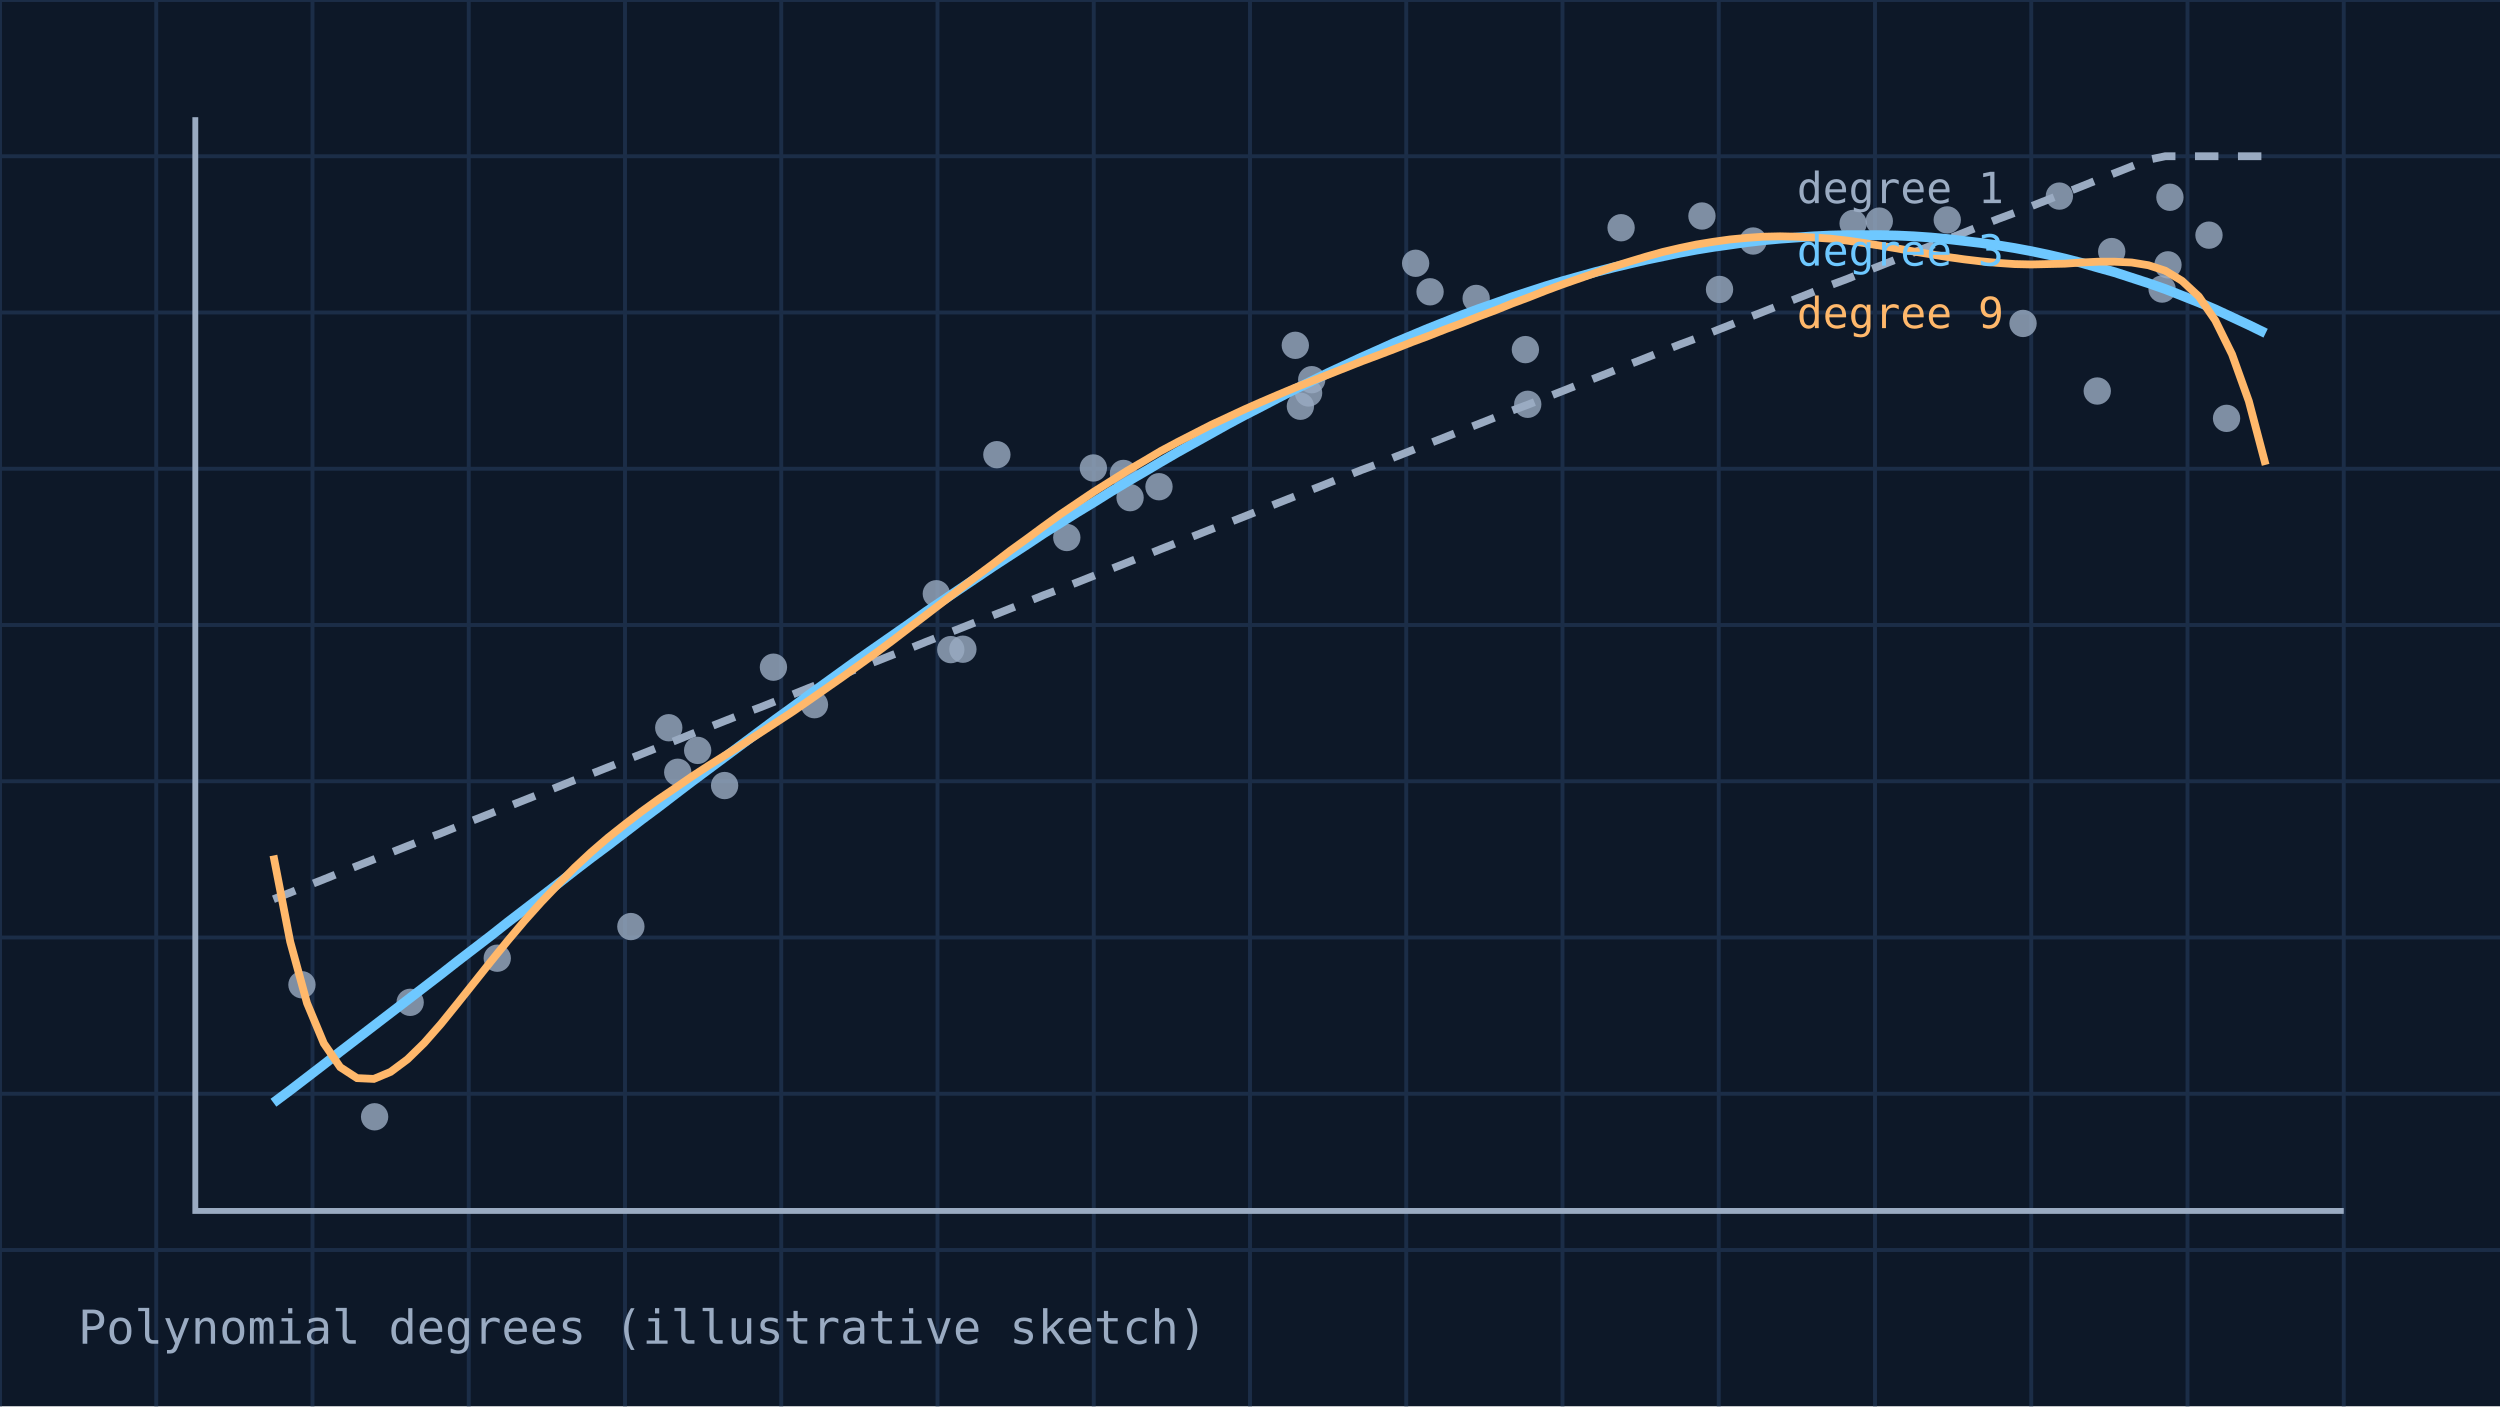
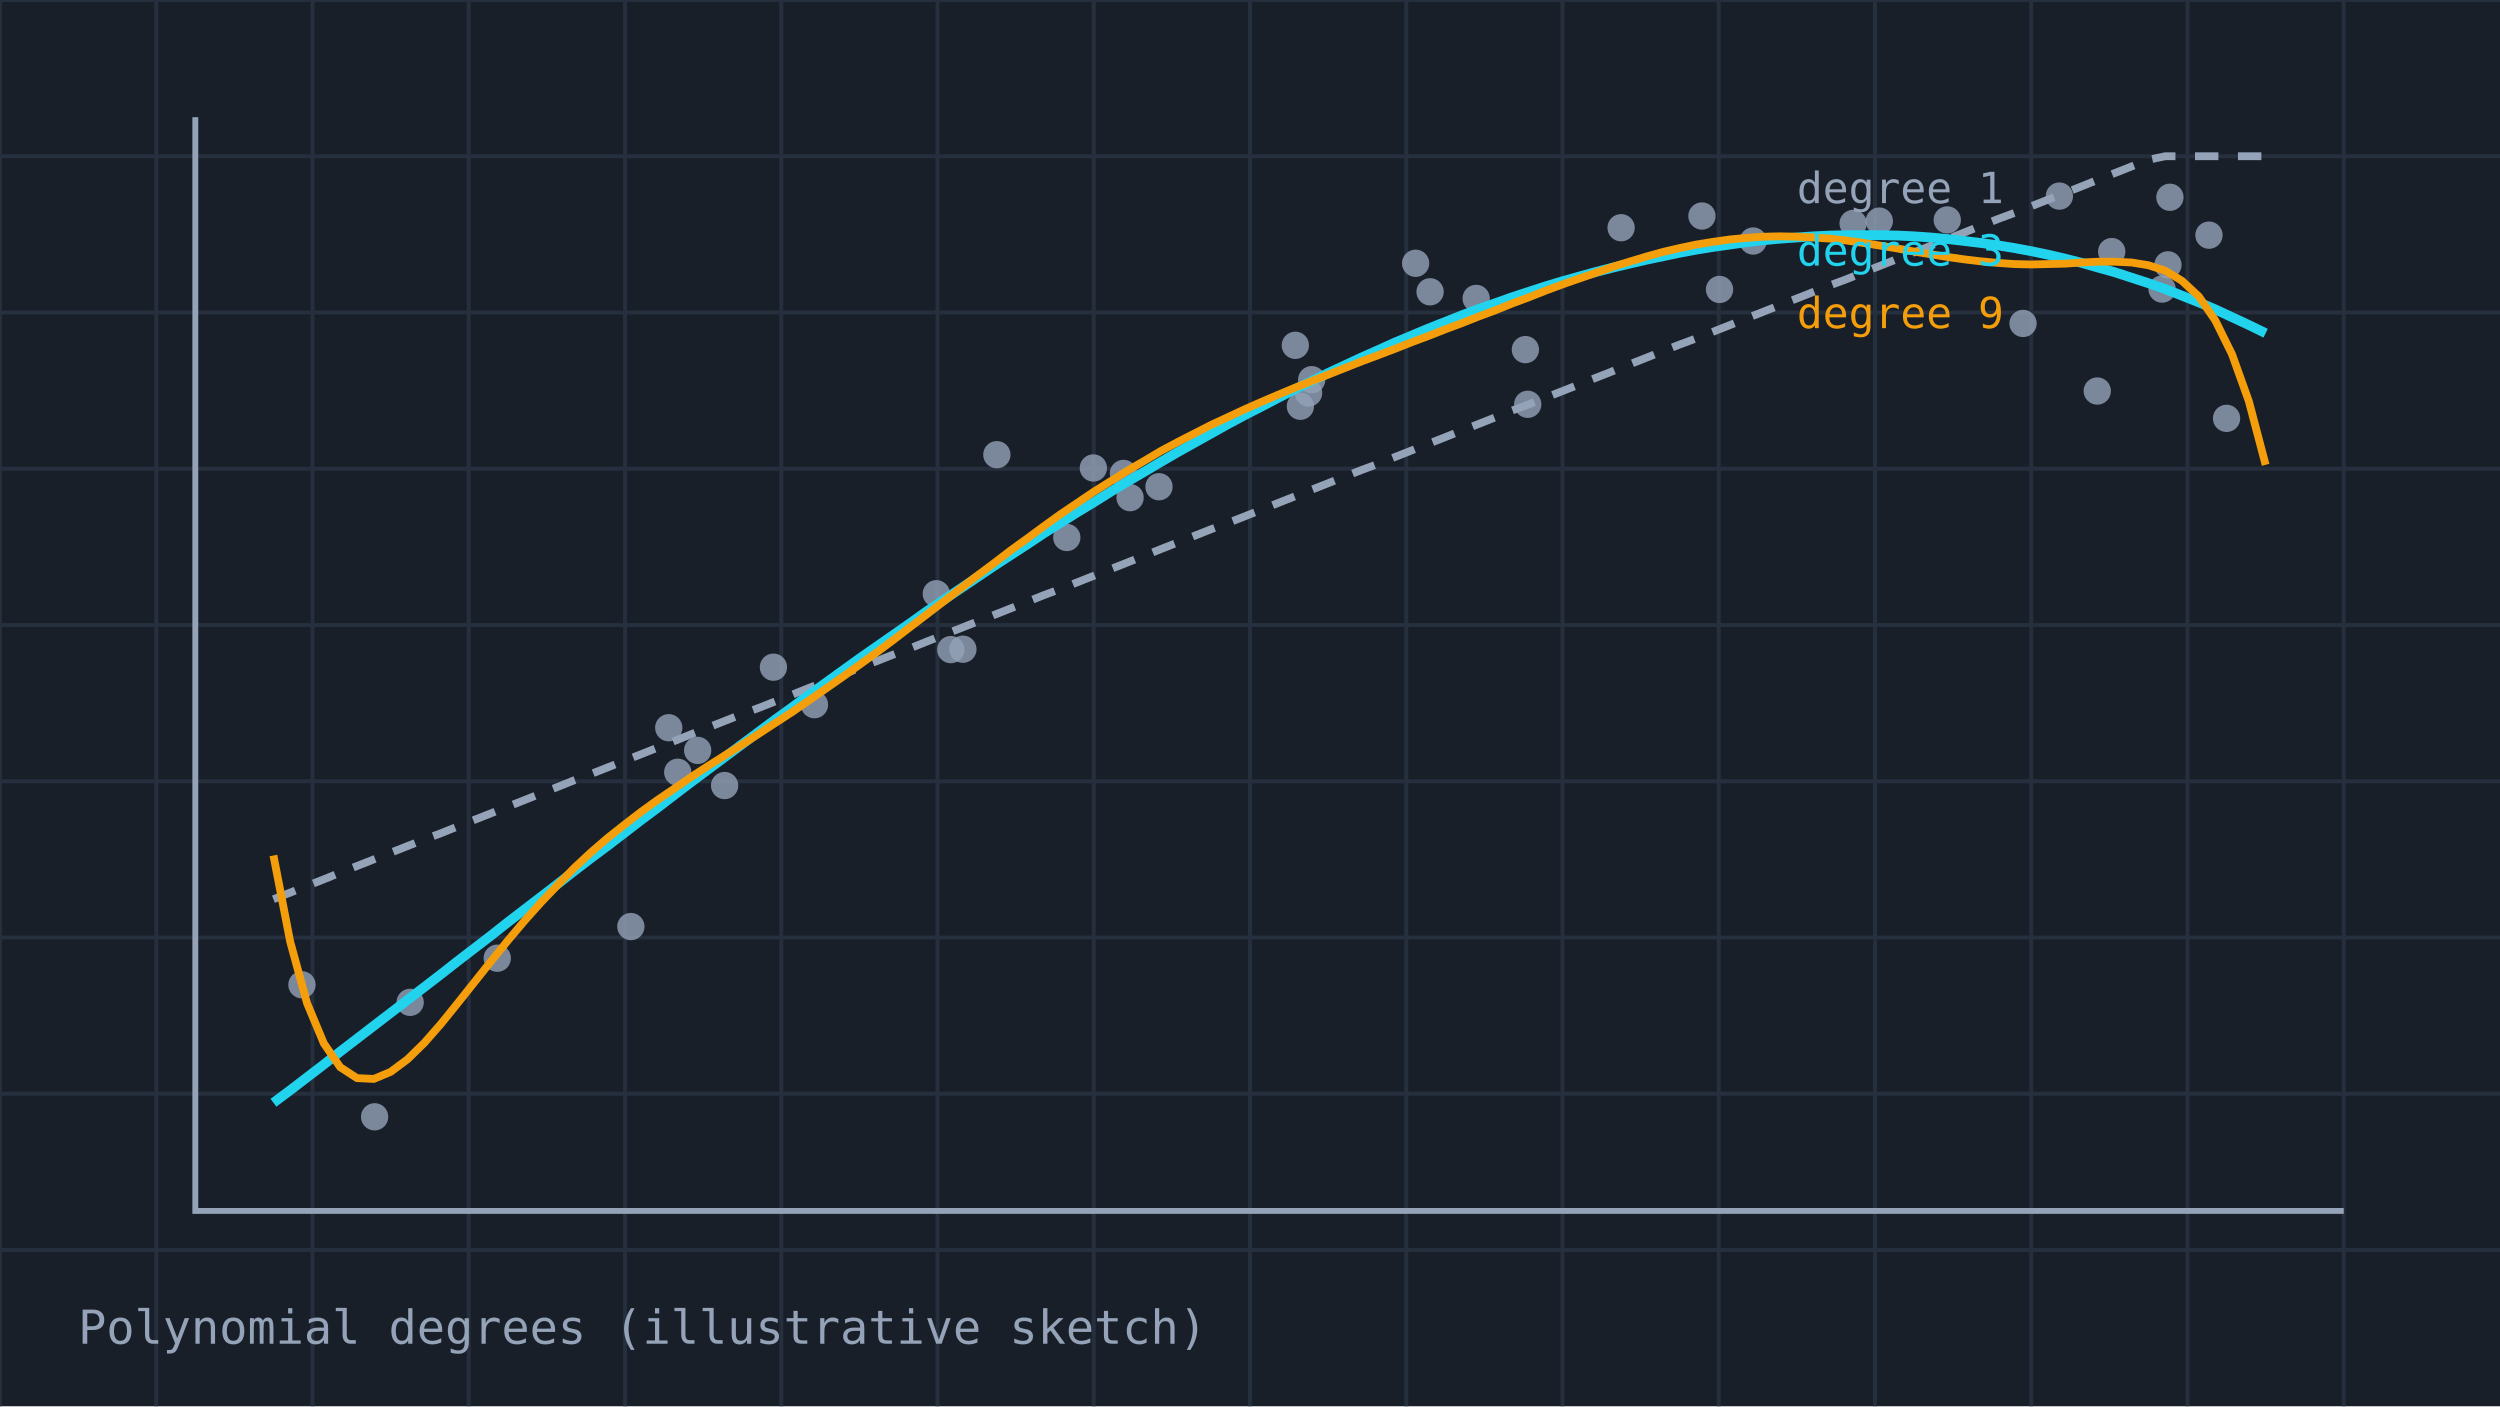
<svg xmlns="http://www.w3.org/2000/svg" viewBox="0 0 640 360" role="img">
-   <rect width="640" height="360" fill="#0d1828" />
-   <path d="M0 0V360" stroke="#1b2d47" stroke-width="1" />
-   <path d="M40 0V360" stroke="#1b2d47" stroke-width="1" />
-   <path d="M80 0V360" stroke="#1b2d47" stroke-width="1" />
-   <path d="M120 0V360" stroke="#1b2d47" stroke-width="1" />
-   <path d="M160 0V360" stroke="#1b2d47" stroke-width="1" />
-   <path d="M200 0V360" stroke="#1b2d47" stroke-width="1" />
-   <path d="M240 0V360" stroke="#1b2d47" stroke-width="1" />
-   <path d="M280 0V360" stroke="#1b2d47" stroke-width="1" />
-   <path d="M320 0V360" stroke="#1b2d47" stroke-width="1" />
-   <path d="M360 0V360" stroke="#1b2d47" stroke-width="1" />
-   <path d="M400 0V360" stroke="#1b2d47" stroke-width="1" />
-   <path d="M440 0V360" stroke="#1b2d47" stroke-width="1" />
-   <path d="M480 0V360" stroke="#1b2d47" stroke-width="1" />
-   <path d="M520 0V360" stroke="#1b2d47" stroke-width="1" />
-   <path d="M560 0V360" stroke="#1b2d47" stroke-width="1" />
-   <path d="M600 0V360" stroke="#1b2d47" stroke-width="1" />
-   <path d="M0 0H640" stroke="#1b2d47" stroke-width="1" />
-   <path d="M0 40H640" stroke="#1b2d47" stroke-width="1" />
-   <path d="M0 80H640" stroke="#1b2d47" stroke-width="1" />
-   <path d="M0 120H640" stroke="#1b2d47" stroke-width="1" />
-   <path d="M0 160H640" stroke="#1b2d47" stroke-width="1" />
-   <path d="M0 200H640" stroke="#1b2d47" stroke-width="1" />
-   <path d="M0 240H640" stroke="#1b2d47" stroke-width="1" />
-   <path d="M0 280H640" stroke="#1b2d47" stroke-width="1" />
-   <path d="M0 320H640" stroke="#1b2d47" stroke-width="1" />
-   <path d="M50 30V310H600" stroke="#9aabc2" stroke-width="1.5" fill="none" />
-   <circle cx="77.3" cy="252.1" r="3.5" fill="#9aabc2" opacity=".8" />
-   <circle cx="95.9" cy="285.9" r="3.5" fill="#9aabc2" opacity=".8" />
-   <circle cx="105.0" cy="256.6" r="3.5" fill="#9aabc2" opacity=".8" />
-   <circle cx="127.3" cy="245.3" r="3.5" fill="#9aabc2" opacity=".8" />
-   <circle cx="161.5" cy="237.2" r="3.5" fill="#9aabc2" opacity=".8" />
-   <circle cx="171.2" cy="186.3" r="3.5" fill="#9aabc2" opacity=".8" />
-   <circle cx="173.5" cy="197.7" r="3.5" fill="#9aabc2" opacity=".8" />
-   <circle cx="178.6" cy="192.1" r="3.5" fill="#9aabc2" opacity=".8" />
-   <circle cx="185.5" cy="201.1" r="3.5" fill="#9aabc2" opacity=".8" />
-   <circle cx="198.0" cy="170.8" r="3.5" fill="#9aabc2" opacity=".8" />
-   <circle cx="208.5" cy="180.4" r="3.5" fill="#9aabc2" opacity=".8" />
-   <circle cx="239.7" cy="152.0" r="3.5" fill="#9aabc2" opacity=".8" />
-   <circle cx="243.4" cy="166.3" r="3.5" fill="#9aabc2" opacity=".8" />
-   <circle cx="246.5" cy="166.2" r="3.5" fill="#9aabc2" opacity=".8" />
-   <circle cx="255.2" cy="116.4" r="3.5" fill="#9aabc2" opacity=".8" />
-   <circle cx="273.1" cy="137.6" r="3.5" fill="#9aabc2" opacity=".8" />
-   <circle cx="279.9" cy="119.8" r="3.5" fill="#9aabc2" opacity=".8" />
-   <circle cx="287.6" cy="121.2" r="3.5" fill="#9aabc2" opacity=".8" />
-   <circle cx="289.3" cy="127.4" r="3.5" fill="#9aabc2" opacity=".8" />
-   <circle cx="296.7" cy="124.6" r="3.5" fill="#9aabc2" opacity=".8" />
-   <circle cx="331.6" cy="88.4" r="3.5" fill="#9aabc2" opacity=".8" />
-   <circle cx="332.9" cy="104.0" r="3.5" fill="#9aabc2" opacity=".8" />
-   <circle cx="335.0" cy="100.6" r="3.5" fill="#9aabc2" opacity=".8" />
-   <circle cx="335.8" cy="97.2" r="3.5" fill="#9aabc2" opacity=".8" />
-   <circle cx="362.4" cy="67.4" r="3.5" fill="#9aabc2" opacity=".8" />
-   <circle cx="366.1" cy="74.7" r="3.5" fill="#9aabc2" opacity=".8" />
-   <circle cx="377.9" cy="76.4" r="3.5" fill="#9aabc2" opacity=".8" />
-   <circle cx="390.5" cy="89.5" r="3.5" fill="#9aabc2" opacity=".8" />
-   <circle cx="391.1" cy="103.5" r="3.5" fill="#9aabc2" opacity=".8" />
-   <circle cx="415.0" cy="58.3" r="3.5" fill="#9aabc2" opacity=".8" />
-   <circle cx="435.7" cy="55.3" r="3.5" fill="#9aabc2" opacity=".8" />
-   <circle cx="440.2" cy="74.1" r="3.5" fill="#9aabc2" opacity=".8" />
-   <circle cx="448.8" cy="61.7" r="3.5" fill="#9aabc2" opacity=".8" />
-   <circle cx="474.4" cy="57.2" r="3.5" fill="#9aabc2" opacity=".8" />
-   <circle cx="481.1" cy="56.6" r="3.5" fill="#9aabc2" opacity=".8" />
-   <circle cx="498.5" cy="56.3" r="3.5" fill="#9aabc2" opacity=".8" />
-   <circle cx="517.9" cy="82.8" r="3.5" fill="#9aabc2" opacity=".8" />
-   <circle cx="527.2" cy="50.2" r="3.5" fill="#9aabc2" opacity=".8" />
-   <circle cx="536.9" cy="100.1" r="3.5" fill="#9aabc2" opacity=".8" />
-   <circle cx="540.6" cy="64.4" r="3.5" fill="#9aabc2" opacity=".8" />
-   <circle cx="553.5" cy="74.0" r="3.5" fill="#9aabc2" opacity=".8" />
-   <circle cx="555.0" cy="67.8" r="3.5" fill="#9aabc2" opacity=".8" />
-   <circle cx="555.5" cy="50.5" r="3.5" fill="#9aabc2" opacity=".8" />
-   <circle cx="565.5" cy="60.2" r="3.5" fill="#9aabc2" opacity=".8" />
-   <circle cx="570.0" cy="107.1" r="3.5" fill="#9aabc2" opacity=".8" />
-   <path d="M70.0 230.2 L74.3 228.5 L78.6 226.8 L82.9 225.1 L87.1 223.4 L91.4 221.7 L95.7 220.0 L100.0 218.3 L104.3 216.6 L108.6 214.9 L112.9 213.3 L117.1 211.6 L121.4 209.9 L125.7 208.2 L130.0 206.5 L134.3 204.8 L138.6 203.1 L142.9 201.4 L147.1 199.7 L151.4 198.1 L155.7 196.4 L160.0 194.7 L164.3 193.0 L168.6 191.3 L172.9 189.6 L177.1 187.9 L181.4 186.2 L185.7 184.5 L190.0 182.8 L194.3 181.2 L198.6 179.5 L202.9 177.8 L207.1 176.1 L211.4 174.4 L215.7 172.7 L220.0 171.0 L224.3 169.3 L228.6 167.6 L232.9 166.0 L237.1 164.3 L241.4 162.6 L245.7 160.9 L250.0 159.2 L254.3 157.5 L258.6 155.8 L262.9 154.1 L267.1 152.4 L271.4 150.8 L275.7 149.1 L280.0 147.4 L284.3 145.7 L288.6 144.0 L292.9 142.3 L297.1 140.6 L301.4 138.9 L305.7 137.2 L310.0 135.5 L314.3 133.9 L318.6 132.2 L322.9 130.5 L327.1 128.8 L331.4 127.1 L335.7 125.4 L340.0 123.7 L344.3 122.0 L348.6 120.3 L352.9 118.7 L357.1 117.0 L361.4 115.3 L365.7 113.6 L370.0 111.9 L374.3 110.2 L378.6 108.5 L382.9 106.8 L387.1 105.1 L391.4 103.5 L395.7 101.8 L400.0 100.1 L404.3 98.4 L408.6 96.7 L412.9 95.0 L417.1 93.3 L421.4 91.6 L425.7 89.9 L430.0 88.2 L434.3 86.6 L438.6 84.9 L442.9 83.2 L447.1 81.5 L451.4 79.8 L455.7 78.1 L460.0 76.4 L464.3 74.7 L468.6 73.0 L472.9 71.4 L477.1 69.7 L481.4 68.0 L485.7 66.3 L490.0 64.6 L494.3 62.9 L498.6 61.2 L502.9 59.5 L507.1 57.8 L511.4 56.1 L515.7 54.5 L520.0 52.8 L524.3 51.1 L528.6 49.4 L532.9 47.7 L537.1 46.0 L541.4 44.3 L545.7 42.6 L550.0 40.9 L554.3 40.0 L558.6 40.0 L562.9 40.0 L567.1 40.0 L571.4 40.0 L575.7 40.0 L580.0 40.0" stroke="#9aabc2" stroke-width="2" fill="none" stroke-dasharray="6 5" />
-   <path d="M70.0 282.3 L74.3 279.1 L78.6 275.8 L82.9 272.5 L87.1 269.2 L91.4 265.9 L95.7 262.6 L100.0 259.3 L104.3 256.0 L108.6 252.7 L112.9 249.4 L117.1 246.1 L121.4 242.8 L125.7 239.5 L130.0 236.1 L134.3 232.8 L138.6 229.5 L142.9 226.2 L147.1 222.9 L151.4 219.6 L155.7 216.4 L160.0 213.1 L164.3 209.8 L168.6 206.6 L172.9 203.3 L177.1 200.1 L181.4 196.9 L185.7 193.7 L190.0 190.5 L194.3 187.3 L198.6 184.1 L202.9 181.0 L207.1 177.9 L211.4 174.8 L215.7 171.7 L220.0 168.6 L224.3 165.6 L228.6 162.6 L232.9 159.6 L237.1 156.6 L241.4 153.7 L245.7 150.8 L250.0 147.9 L254.3 145.0 L258.6 142.2 L262.9 139.4 L267.1 136.6 L271.4 133.9 L275.7 131.2 L280.0 128.6 L284.3 125.9 L288.6 123.3 L292.9 120.8 L297.1 118.3 L301.4 115.8 L305.7 113.4 L310.0 111.0 L314.3 108.6 L318.6 106.3 L322.9 104.1 L327.1 101.9 L331.4 99.7 L335.7 97.6 L340.0 95.5 L344.3 93.5 L348.6 91.5 L352.9 89.6 L357.1 87.7 L361.4 85.9 L365.7 84.1 L370.0 82.4 L374.3 80.7 L378.6 79.1 L382.9 77.6 L387.1 76.1 L391.4 74.7 L395.7 73.3 L400.0 72.0 L404.3 70.8 L408.6 69.6 L412.9 68.5 L417.1 67.5 L421.4 66.5 L425.7 65.6 L430.0 64.7 L434.3 63.9 L438.6 63.2 L442.9 62.6 L447.1 62.0 L451.4 61.5 L455.7 61.1 L460.0 60.8 L464.3 60.5 L468.6 60.3 L472.9 60.2 L477.1 60.2 L481.4 60.2 L485.7 60.3 L490.0 60.5 L494.3 60.8 L498.6 61.2 L502.9 61.7 L507.1 62.2 L511.4 62.8 L515.7 63.5 L520.0 64.3 L524.3 65.2 L528.6 66.2 L532.9 67.3 L537.1 68.5 L541.4 69.7 L545.7 71.1 L550.0 72.5 L554.3 74.0 L558.6 75.7 L562.9 77.4 L567.1 79.2 L571.4 81.2 L575.7 83.2 L580.0 85.3" stroke="#6ec8ff" stroke-width="2.5" fill="none" stroke-dasharray="" />
-   <path d="M70.0 219.0 L74.3 241.1 L78.6 256.8 L82.9 267.1 L87.1 273.2 L91.4 276.0 L95.7 276.2 L100.0 274.4 L104.3 271.2 L108.6 267.0 L112.9 262.1 L117.1 256.9 L121.4 251.5 L125.7 246.1 L130.0 240.8 L134.3 235.7 L138.6 230.9 L142.9 226.4 L147.1 222.1 L151.4 218.1 L155.7 214.4 L160.0 211.0 L164.3 207.7 L168.6 204.6 L172.9 201.7 L177.1 198.8 L181.4 196.0 L185.7 193.3 L190.0 190.6 L194.3 187.8 L198.6 185.0 L202.9 182.2 L207.1 179.3 L211.4 176.3 L215.7 173.3 L220.0 170.2 L224.3 167.1 L228.6 163.9 L232.9 160.6 L237.1 157.4 L241.4 154.1 L245.7 150.8 L250.0 147.5 L254.3 144.3 L258.6 141.0 L262.9 137.9 L267.1 134.8 L271.4 131.7 L275.7 128.8 L280.0 125.9 L284.3 123.2 L288.6 120.5 L292.9 118.0 L297.1 115.5 L301.4 113.2 L305.7 111.0 L310.0 108.8 L314.3 106.8 L318.6 104.8 L322.9 102.9 L327.1 101.1 L331.4 99.3 L335.7 97.6 L340.0 95.9 L344.3 94.2 L348.6 92.5 L352.9 90.9 L357.1 89.3 L361.4 87.6 L365.7 86.0 L370.0 84.3 L374.3 82.7 L378.6 81.0 L382.9 79.4 L387.1 77.7 L391.4 76.1 L395.7 74.4 L400.0 72.8 L404.3 71.3 L408.6 69.8 L412.9 68.3 L417.1 67.0 L421.4 65.7 L425.7 64.5 L430.0 63.5 L434.3 62.6 L438.6 61.9 L442.9 61.3 L447.1 60.9 L451.4 60.6 L455.7 60.5 L460.0 60.6 L464.3 60.8 L468.6 61.1 L472.9 61.6 L477.1 62.2 L481.4 62.9 L485.7 63.6 L490.0 64.4 L494.3 65.1 L498.6 65.8 L502.9 66.4 L507.1 66.9 L511.4 67.3 L515.7 67.6 L520.0 67.7 L524.3 67.6 L528.6 67.5 L532.9 67.2 L537.1 67.0 L541.4 67.0 L545.7 67.2 L550.0 67.9 L554.3 69.3 L558.6 71.9 L562.9 75.9 L567.1 82.0 L571.4 90.7 L575.7 102.7 L580.0 119.0" stroke="#ffb86b" stroke-width="2" fill="none" stroke-dasharray="" />
+   <rect width="640" height="360" fill="#191F29" />
+   <path d="M0 0V360" stroke="#262F3D" stroke-width="1" />
+   <path d="M40 0V360" stroke="#262F3D" stroke-width="1" />
+   <path d="M80 0V360" stroke="#262F3D" stroke-width="1" />
+   <path d="M120 0V360" stroke="#262F3D" stroke-width="1" />
+   <path d="M160 0V360" stroke="#262F3D" stroke-width="1" />
+   <path d="M200 0V360" stroke="#262F3D" stroke-width="1" />
+   <path d="M240 0V360" stroke="#262F3D" stroke-width="1" />
+   <path d="M280 0V360" stroke="#262F3D" stroke-width="1" />
+   <path d="M320 0V360" stroke="#262F3D" stroke-width="1" />
+   <path d="M360 0V360" stroke="#262F3D" stroke-width="1" />
+   <path d="M400 0V360" stroke="#262F3D" stroke-width="1" />
+   <path d="M440 0V360" stroke="#262F3D" stroke-width="1" />
+   <path d="M480 0V360" stroke="#262F3D" stroke-width="1" />
+   <path d="M520 0V360" stroke="#262F3D" stroke-width="1" />
+   <path d="M560 0V360" stroke="#262F3D" stroke-width="1" />
+   <path d="M600 0V360" stroke="#262F3D" stroke-width="1" />
+   <path d="M0 0H640" stroke="#262F3D" stroke-width="1" />
+   <path d="M0 40H640" stroke="#262F3D" stroke-width="1" />
+   <path d="M0 80H640" stroke="#262F3D" stroke-width="1" />
+   <path d="M0 120H640" stroke="#262F3D" stroke-width="1" />
+   <path d="M0 160H640" stroke="#262F3D" stroke-width="1" />
+   <path d="M0 200H640" stroke="#262F3D" stroke-width="1" />
+   <path d="M0 240H640" stroke="#262F3D" stroke-width="1" />
+   <path d="M0 280H640" stroke="#262F3D" stroke-width="1" />
+   <path d="M0 320H640" stroke="#262F3D" stroke-width="1" />
+   <path d="M50 30V310H600" stroke="#94A3B8" stroke-width="1.5" fill="none" />
+   <circle cx="77.3" cy="252.1" r="3.5" fill="#94A3B8" opacity=".8" />
+   <circle cx="95.9" cy="285.9" r="3.5" fill="#94A3B8" opacity=".8" />
+   <circle cx="105.0" cy="256.6" r="3.5" fill="#94A3B8" opacity=".8" />
+   <circle cx="127.3" cy="245.3" r="3.5" fill="#94A3B8" opacity=".8" />
+   <circle cx="161.5" cy="237.2" r="3.5" fill="#94A3B8" opacity=".8" />
+   <circle cx="171.2" cy="186.3" r="3.5" fill="#94A3B8" opacity=".8" />
+   <circle cx="173.5" cy="197.7" r="3.5" fill="#94A3B8" opacity=".8" />
+   <circle cx="178.6" cy="192.1" r="3.5" fill="#94A3B8" opacity=".8" />
+   <circle cx="185.5" cy="201.1" r="3.5" fill="#94A3B8" opacity=".8" />
+   <circle cx="198.0" cy="170.8" r="3.5" fill="#94A3B8" opacity=".8" />
+   <circle cx="208.5" cy="180.4" r="3.5" fill="#94A3B8" opacity=".8" />
+   <circle cx="239.7" cy="152.0" r="3.5" fill="#94A3B8" opacity=".8" />
+   <circle cx="243.4" cy="166.3" r="3.5" fill="#94A3B8" opacity=".8" />
+   <circle cx="246.5" cy="166.2" r="3.5" fill="#94A3B8" opacity=".8" />
+   <circle cx="255.2" cy="116.4" r="3.5" fill="#94A3B8" opacity=".8" />
+   <circle cx="273.1" cy="137.6" r="3.5" fill="#94A3B8" opacity=".8" />
+   <circle cx="279.9" cy="119.8" r="3.5" fill="#94A3B8" opacity=".8" />
+   <circle cx="287.6" cy="121.2" r="3.5" fill="#94A3B8" opacity=".8" />
+   <circle cx="289.3" cy="127.4" r="3.5" fill="#94A3B8" opacity=".8" />
+   <circle cx="296.7" cy="124.6" r="3.5" fill="#94A3B8" opacity=".8" />
+   <circle cx="331.6" cy="88.4" r="3.5" fill="#94A3B8" opacity=".8" />
+   <circle cx="332.9" cy="104.0" r="3.5" fill="#94A3B8" opacity=".8" />
+   <circle cx="335.0" cy="100.6" r="3.5" fill="#94A3B8" opacity=".8" />
+   <circle cx="335.8" cy="97.2" r="3.5" fill="#94A3B8" opacity=".8" />
+   <circle cx="362.4" cy="67.4" r="3.5" fill="#94A3B8" opacity=".8" />
+   <circle cx="366.1" cy="74.7" r="3.5" fill="#94A3B8" opacity=".8" />
+   <circle cx="377.9" cy="76.4" r="3.5" fill="#94A3B8" opacity=".8" />
+   <circle cx="390.5" cy="89.5" r="3.5" fill="#94A3B8" opacity=".8" />
+   <circle cx="391.1" cy="103.5" r="3.5" fill="#94A3B8" opacity=".8" />
+   <circle cx="415.0" cy="58.3" r="3.5" fill="#94A3B8" opacity=".8" />
+   <circle cx="435.7" cy="55.3" r="3.5" fill="#94A3B8" opacity=".8" />
+   <circle cx="440.2" cy="74.1" r="3.5" fill="#94A3B8" opacity=".8" />
+   <circle cx="448.8" cy="61.7" r="3.5" fill="#94A3B8" opacity=".8" />
+   <circle cx="474.4" cy="57.2" r="3.5" fill="#94A3B8" opacity=".8" />
+   <circle cx="481.1" cy="56.6" r="3.5" fill="#94A3B8" opacity=".8" />
+   <circle cx="498.5" cy="56.3" r="3.5" fill="#94A3B8" opacity=".8" />
+   <circle cx="517.9" cy="82.8" r="3.5" fill="#94A3B8" opacity=".8" />
+   <circle cx="527.2" cy="50.2" r="3.5" fill="#94A3B8" opacity=".8" />
+   <circle cx="536.9" cy="100.1" r="3.5" fill="#94A3B8" opacity=".8" />
+   <circle cx="540.6" cy="64.4" r="3.5" fill="#94A3B8" opacity=".8" />
+   <circle cx="553.5" cy="74.0" r="3.5" fill="#94A3B8" opacity=".8" />
+   <circle cx="555.0" cy="67.8" r="3.5" fill="#94A3B8" opacity=".8" />
+   <circle cx="555.5" cy="50.5" r="3.5" fill="#94A3B8" opacity=".8" />
+   <circle cx="565.5" cy="60.2" r="3.5" fill="#94A3B8" opacity=".8" />
+   <circle cx="570.0" cy="107.1" r="3.5" fill="#94A3B8" opacity=".8" />
+   <path d="M70.0 230.2 L74.3 228.5 L78.6 226.8 L82.9 225.1 L87.1 223.4 L91.4 221.7 L95.7 220.0 L100.0 218.3 L104.3 216.6 L108.6 214.9 L112.9 213.3 L117.1 211.6 L121.4 209.9 L125.7 208.2 L130.0 206.5 L134.3 204.8 L138.6 203.1 L142.9 201.4 L147.1 199.7 L151.4 198.1 L155.7 196.4 L160.0 194.7 L164.3 193.0 L168.6 191.3 L172.9 189.6 L177.1 187.9 L181.4 186.2 L185.7 184.5 L190.0 182.8 L194.3 181.2 L198.6 179.5 L202.9 177.8 L207.1 176.1 L211.4 174.4 L215.7 172.7 L220.0 171.0 L224.3 169.3 L228.6 167.6 L232.9 166.0 L237.1 164.3 L241.4 162.6 L245.7 160.9 L250.0 159.2 L254.3 157.5 L258.6 155.8 L262.9 154.1 L267.1 152.4 L271.4 150.8 L275.7 149.1 L280.0 147.4 L284.3 145.7 L288.6 144.0 L292.9 142.3 L297.1 140.6 L301.4 138.9 L305.7 137.2 L310.0 135.5 L314.3 133.9 L318.6 132.2 L322.9 130.5 L327.1 128.8 L331.4 127.1 L335.7 125.4 L340.0 123.7 L344.3 122.0 L348.6 120.3 L352.9 118.7 L357.1 117.0 L361.4 115.3 L365.7 113.6 L370.0 111.9 L374.3 110.2 L378.6 108.5 L382.9 106.8 L387.1 105.1 L391.4 103.5 L395.7 101.8 L400.0 100.1 L404.3 98.4 L408.6 96.7 L412.9 95.0 L417.1 93.3 L421.4 91.6 L425.7 89.9 L430.0 88.2 L434.3 86.6 L438.6 84.9 L442.9 83.2 L447.1 81.5 L451.4 79.8 L455.7 78.1 L460.0 76.4 L464.3 74.7 L468.6 73.0 L472.9 71.4 L477.1 69.7 L481.4 68.0 L485.7 66.3 L490.0 64.6 L494.3 62.9 L498.6 61.2 L502.9 59.5 L507.1 57.8 L511.4 56.1 L515.7 54.5 L520.0 52.8 L524.3 51.1 L528.6 49.4 L532.9 47.7 L537.1 46.0 L541.4 44.3 L545.7 42.6 L550.0 40.9 L554.3 40.0 L558.6 40.0 L562.9 40.0 L567.1 40.0 L571.4 40.0 L575.7 40.0 L580.0 40.0" stroke="#94A3B8" stroke-width="2" fill="none" stroke-dasharray="6 5" />
+   <path d="M70.0 282.3 L74.3 279.1 L78.6 275.8 L82.9 272.5 L87.1 269.2 L91.4 265.9 L95.7 262.6 L100.0 259.3 L104.3 256.0 L108.6 252.7 L112.9 249.4 L117.1 246.1 L121.4 242.8 L125.7 239.5 L130.0 236.1 L134.3 232.8 L138.6 229.5 L142.9 226.2 L147.1 222.9 L151.4 219.6 L155.7 216.4 L160.0 213.1 L164.3 209.8 L168.6 206.6 L172.9 203.3 L177.1 200.1 L181.4 196.9 L185.7 193.7 L190.0 190.5 L194.3 187.3 L198.6 184.1 L202.9 181.0 L207.1 177.9 L211.4 174.8 L215.7 171.7 L220.0 168.6 L224.3 165.6 L228.6 162.6 L232.9 159.6 L237.1 156.6 L241.4 153.7 L245.7 150.8 L250.0 147.9 L254.3 145.0 L258.6 142.2 L262.9 139.4 L267.1 136.6 L271.4 133.9 L275.7 131.2 L280.0 128.6 L284.3 125.9 L288.6 123.3 L292.9 120.8 L297.1 118.3 L301.4 115.8 L305.7 113.4 L310.0 111.0 L314.3 108.6 L318.6 106.3 L322.9 104.1 L327.1 101.9 L331.4 99.7 L335.7 97.6 L340.0 95.5 L344.3 93.5 L348.6 91.5 L352.9 89.6 L357.1 87.7 L361.4 85.9 L365.7 84.1 L370.0 82.4 L374.3 80.7 L378.6 79.1 L382.9 77.6 L387.1 76.1 L391.4 74.7 L395.7 73.3 L400.0 72.0 L404.3 70.8 L408.6 69.6 L412.9 68.5 L417.1 67.5 L421.4 66.5 L425.7 65.6 L430.0 64.7 L434.3 63.9 L438.6 63.2 L442.9 62.6 L447.1 62.0 L451.4 61.5 L455.7 61.1 L460.0 60.8 L464.3 60.5 L468.6 60.3 L472.9 60.2 L477.1 60.2 L481.4 60.2 L485.7 60.3 L490.0 60.5 L494.3 60.8 L498.6 61.2 L502.9 61.7 L507.1 62.2 L511.4 62.8 L515.7 63.5 L520.0 64.3 L524.3 65.2 L528.6 66.2 L532.9 67.3 L537.1 68.5 L541.4 69.7 L545.7 71.1 L550.0 72.5 L554.3 74.0 L558.6 75.7 L562.9 77.4 L567.1 79.2 L571.4 81.2 L575.7 83.2 L580.0 85.3" stroke="#22D3EE" stroke-width="2.5" fill="none" stroke-dasharray="" />
+   <path d="M70.0 219.0 L74.3 241.1 L78.6 256.8 L82.9 267.1 L87.1 273.2 L91.4 276.0 L95.7 276.2 L100.0 274.4 L104.3 271.2 L108.6 267.0 L112.9 262.1 L117.1 256.9 L121.4 251.5 L125.7 246.1 L130.0 240.8 L134.3 235.7 L138.6 230.9 L142.9 226.4 L147.1 222.1 L151.4 218.1 L155.7 214.4 L160.0 211.0 L164.3 207.7 L168.6 204.6 L172.9 201.7 L177.1 198.8 L181.4 196.0 L185.7 193.3 L190.0 190.6 L194.3 187.8 L198.6 185.0 L202.9 182.2 L207.1 179.3 L211.4 176.3 L215.7 173.3 L220.0 170.2 L224.3 167.1 L228.6 163.9 L232.9 160.6 L237.1 157.4 L241.4 154.1 L245.7 150.8 L250.0 147.5 L254.3 144.3 L258.6 141.0 L262.9 137.9 L267.1 134.8 L271.4 131.7 L275.7 128.8 L280.0 125.9 L284.3 123.2 L288.6 120.5 L292.9 118.0 L297.1 115.5 L301.4 113.2 L305.7 111.0 L310.0 108.8 L314.3 106.8 L318.6 104.8 L322.9 102.9 L327.1 101.1 L331.4 99.3 L335.7 97.6 L340.0 95.9 L344.3 94.2 L348.6 92.5 L352.9 90.9 L357.1 89.3 L361.4 87.6 L365.7 86.0 L370.0 84.3 L374.3 82.7 L378.6 81.0 L382.9 79.4 L387.1 77.7 L391.4 76.1 L395.7 74.4 L400.0 72.8 L404.3 71.3 L408.6 69.8 L412.9 68.3 L417.1 67.0 L421.4 65.7 L425.7 64.5 L430.0 63.5 L434.3 62.6 L438.6 61.9 L442.9 61.3 L447.1 60.9 L451.4 60.6 L455.7 60.5 L460.0 60.6 L464.3 60.8 L468.6 61.1 L472.9 61.6 L477.1 62.2 L481.4 62.9 L485.7 63.6 L490.0 64.4 L494.3 65.1 L498.6 65.8 L502.9 66.4 L507.1 66.9 L511.4 67.3 L515.7 67.6 L520.0 67.7 L524.3 67.6 L528.6 67.5 L532.9 67.2 L537.1 67.0 L541.4 67.0 L545.7 67.2 L550.0 67.9 L554.3 69.3 L558.6 71.9 L562.9 75.9 L567.1 82.0 L571.4 90.7 L575.7 102.7 L580.0 119.0" stroke="#F59E0B" stroke-width="2" fill="none" stroke-dasharray="" />
  <g font-family="monospace" font-size="11">
-     <text x="460" y="52" fill="#9aabc2">degree 1</text>
-     <text x="460" y="68" fill="#6ec8ff">degree 3</text>
-     <text x="460" y="84" fill="#ffb86b">degree 9</text>
+     <text x="460" y="52" fill="#94A3B8">degree 1</text>
+     <text x="460" y="68" fill="#22D3EE">degree 3</text>
+     <text x="460" y="84" fill="#F59E0B">degree 9</text>
  </g>
-   <text x="20" y="344" fill="#9aabc2" font-family="monospace" font-size="12">Polynomial degrees (illustrative sketch)</text>
+   <text x="20" y="344" fill="#94A3B8" font-family="monospace" font-size="12">Polynomial degrees (illustrative sketch)</text>
</svg>
